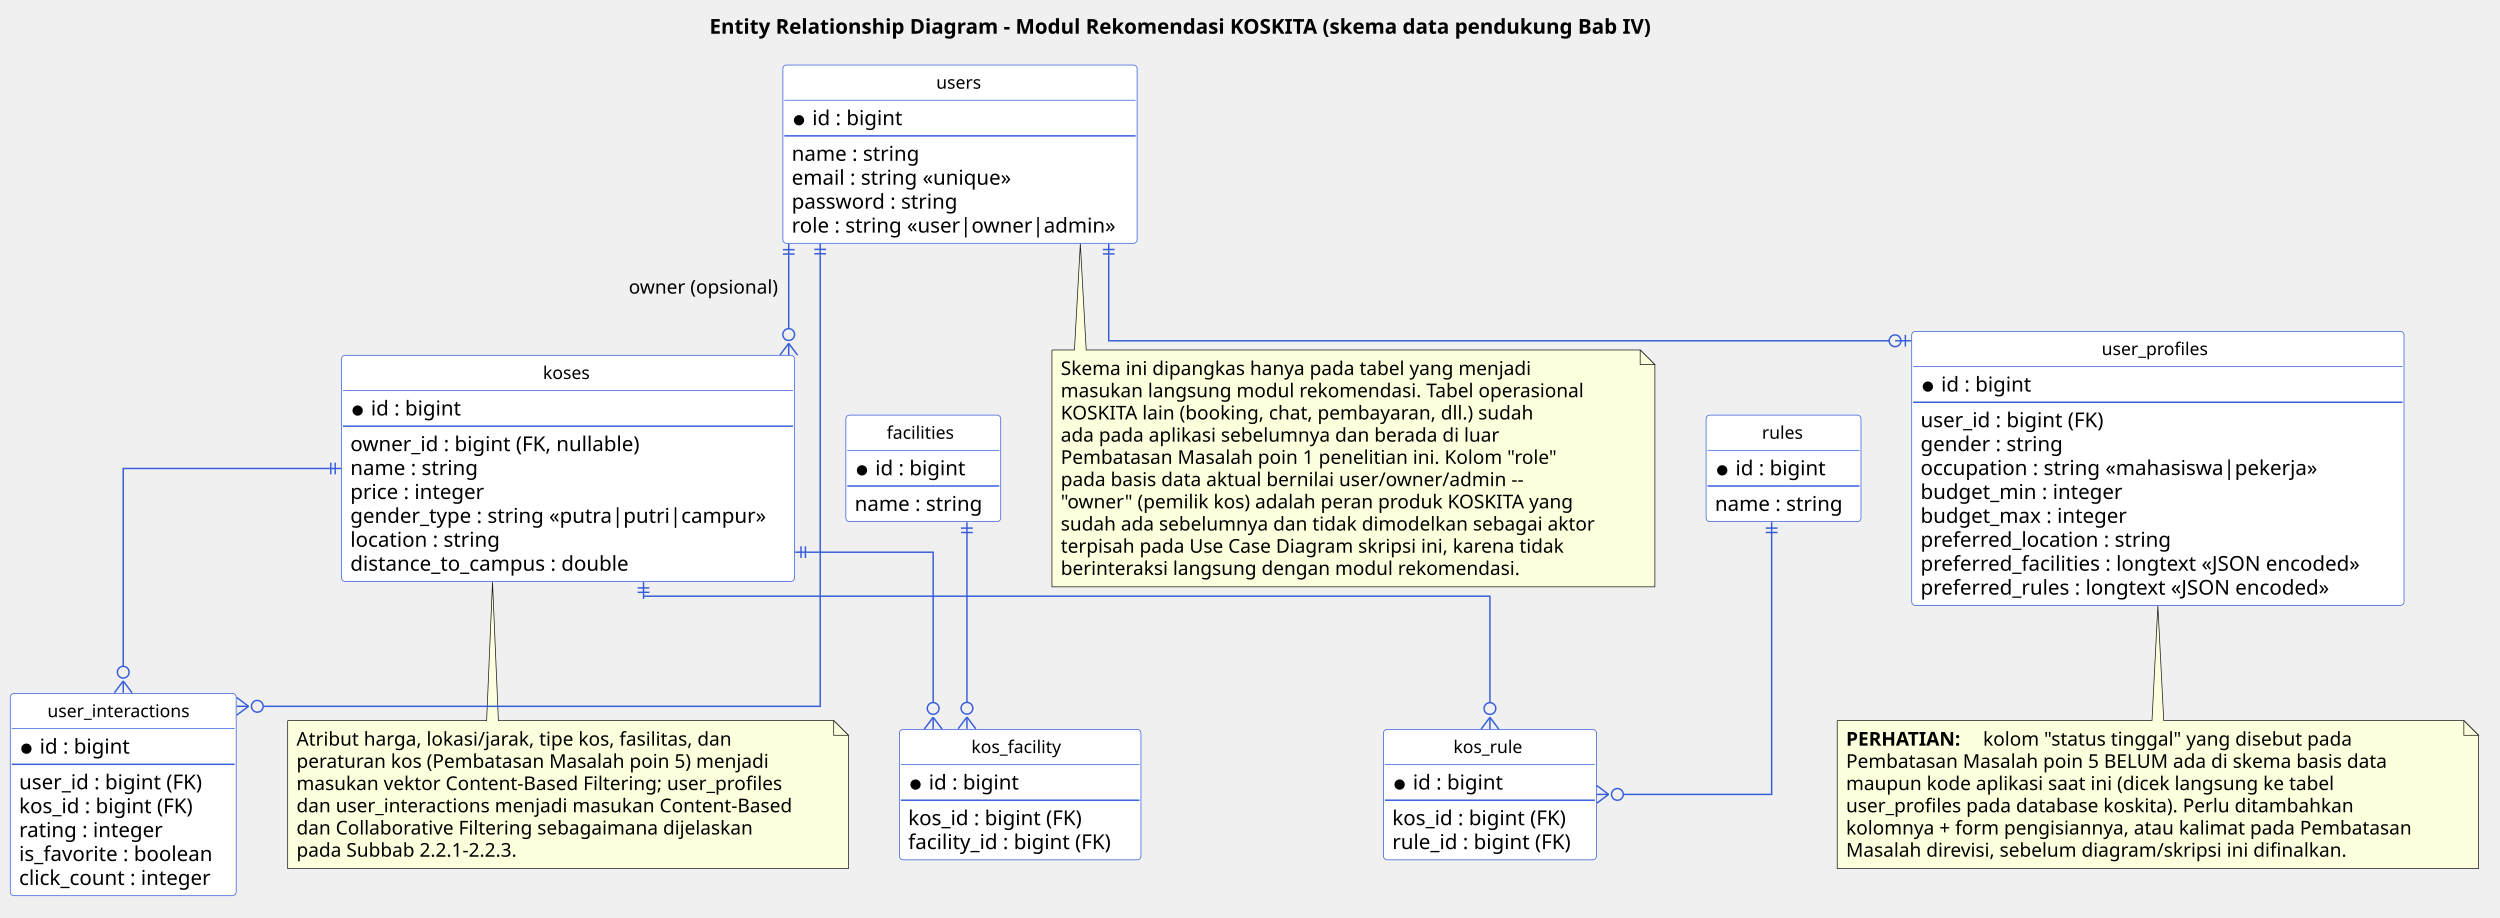
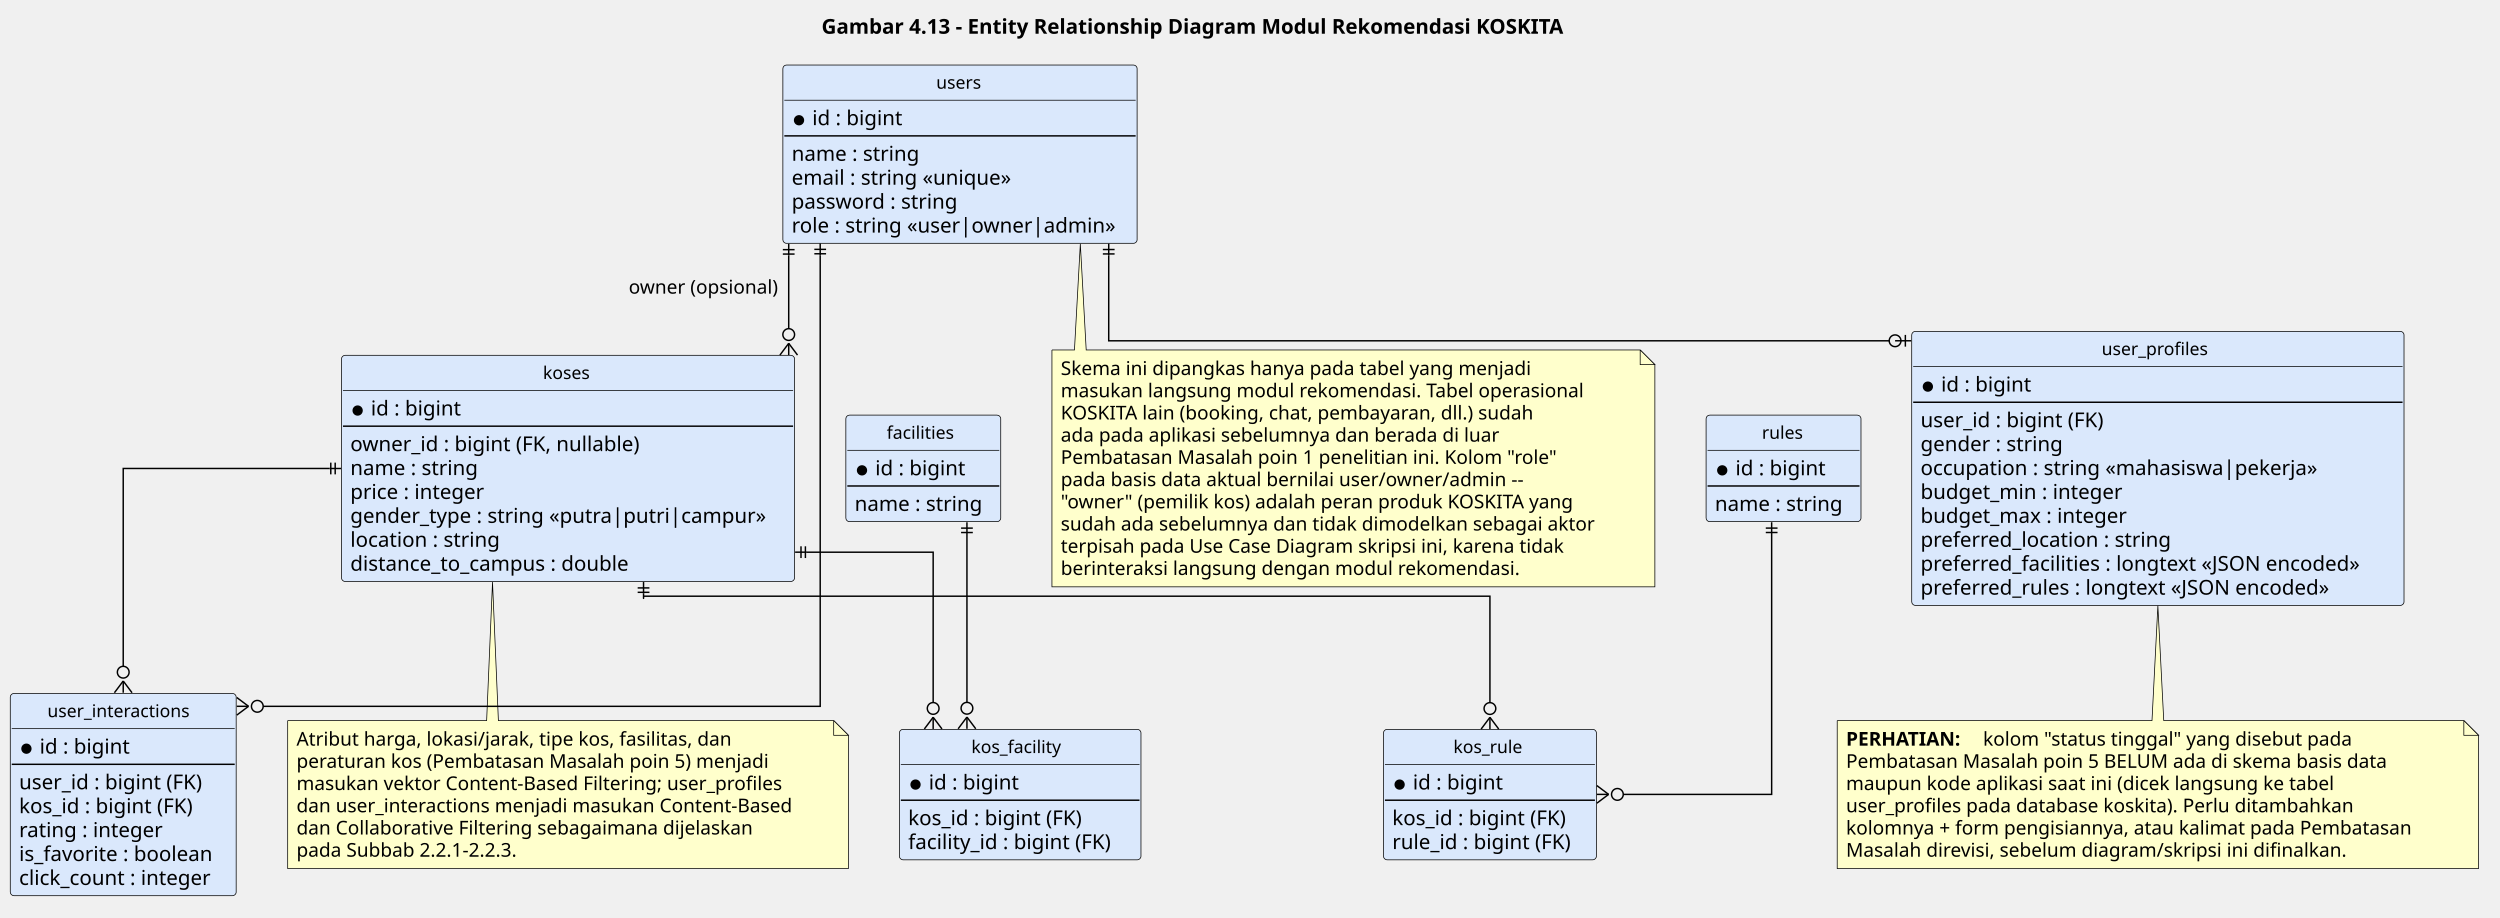
<svg xmlns="http://www.w3.org/2000/svg" contentStyleType="text/css" data-diagram-type="CLASS" height="625px" preserveAspectRatio="none" style="width:1703px;height:625px;background:#FFFFFF;" version="1.1" viewBox="0 0 1703 625" width="1703px" zoomAndPan="magnify">
  <defs />
  <g>
    <g class="title" data-source-line="1">
-       <text fill="#000000" font-family="sans-serif" font-size="14" font-weight="700" lengthAdjust="spacing" textLength="729.777" x="483.293" y="22.995">Entity Relationship Diagram - Modul Rekomendasi KOSKITA (skema data pendukung Bab IV)</text>
-     </g>
-     <g class="entity" data-qualified-name="users" data-source-line="12" id="ent0001">
-       <rect fill="#FFFFFF" height="121.453" rx="2.5" ry="2.5" style="stroke:#355DDB;stroke-width:0.5;" width="241.305" x="533.29" y="44.297" />
+       <text fill="#000000" font-family="sans-serif" font-size="14" font-weight="700" lengthAdjust="spacing" textLength="577.097" x="559.634" y="22.995">Gambar 4.13 - Entity Relationship Diagram Modul Rekomendasi KOSKITA</text>
+     </g>
+     <g class="entity" data-qualified-name="users" data-source-line="16" id="ent0001">
+       <rect fill="#DAE8FC" height="121.453" rx="2.5" ry="2.5" style="stroke:#000000;stroke-width:0.5;" width="241.305" x="533.29" y="44.297" />
      <text fill="#000000" font-family="sans-serif" font-size="12" lengthAdjust="spacing" textLength="32.426" x="637.73" y="60.435">users</text>
-       <line style="stroke:#355DDB;stroke-width:0.5;" x1="534.29" x2="773.595" y1="68.266" y2="68.266" />
+       <line style="stroke:#000000;stroke-width:0.5;" x1="534.29" x2="773.595" y1="68.266" y2="68.266" />
      <g data-visibility-modifier="IE_MANDATORY">
        <ellipse cx="544.29" cy="81.914" fill="#000000" rx="3" ry="3" style="stroke:#000000;stroke-width:1;" />
      </g>
      <text fill="#000000" font-family="sans-serif" font-size="14" lengthAdjust="spacing" textLength="66.309" x="553.29" y="85.261">id : bigint</text>
-       <line style="stroke:#355DDB;stroke-width:1;" x1="534.29" x2="773.595" y1="92.562" y2="92.562" />
+       <line style="stroke:#000000;stroke-width:1;" x1="534.29" x2="773.595" y1="92.562" y2="92.562" />
      <text fill="#000000" font-family="sans-serif" font-size="14" lengthAdjust="spacing" textLength="93.509" x="539.29" y="109.558">name : string</text>
      <text fill="#000000" font-family="sans-serif" font-size="14" lengthAdjust="spacing" textLength="162.005" x="539.29" y="125.855">email : string «unique»</text>
      <text fill="#000000" font-family="sans-serif" font-size="14" lengthAdjust="spacing" textLength="120.518" x="539.29" y="142.151">password : string</text>
      <text fill="#000000" font-family="sans-serif" font-size="14" lengthAdjust="spacing" textLength="229.305" x="539.29" y="158.448">role : string «user|owner|admin»</text>
    </g>
-     <g class="entity" data-qualified-name="user_profiles" data-source-line="21" id="ent0002">
-       <rect fill="#FFFFFF" height="186.641" rx="2.5" ry="2.5" style="stroke:#355DDB;stroke-width:0.5;" width="335.353" x="1302.26" y="225.747" />
+     <g class="entity" data-qualified-name="user_profiles" data-source-line="25" id="ent0002">
+       <rect fill="#DAE8FC" height="186.641" rx="2.5" ry="2.5" style="stroke:#000000;stroke-width:0.5;" width="335.353" x="1302.26" y="225.747" />
      <text fill="#000000" font-family="sans-serif" font-size="12" lengthAdjust="spacing" textLength="76.594" x="1431.64" y="241.886">user_profiles</text>
-       <line style="stroke:#355DDB;stroke-width:0.5;" x1="1303.26" x2="1636.613" y1="249.716" y2="249.716" />
+       <line style="stroke:#000000;stroke-width:0.5;" x1="1303.26" x2="1636.613" y1="249.716" y2="249.716" />
      <g data-visibility-modifier="IE_MANDATORY">
        <ellipse cx="1313.26" cy="263.364" fill="#000000" rx="3" ry="3" style="stroke:#000000;stroke-width:1;" />
      </g>
      <text fill="#000000" font-family="sans-serif" font-size="14" lengthAdjust="spacing" textLength="66.309" x="1322.26" y="266.711">id : bigint</text>
-       <line style="stroke:#355DDB;stroke-width:1;" x1="1303.26" x2="1636.613" y1="274.012" y2="274.012" />
+       <line style="stroke:#000000;stroke-width:1;" x1="1303.26" x2="1636.613" y1="274.012" y2="274.012" />
      <text fill="#000000" font-family="sans-serif" font-size="14" lengthAdjust="spacing" textLength="136.452" x="1308.26" y="291.008">user_id : bigint (FK)</text>
      <text fill="#000000" font-family="sans-serif" font-size="14" lengthAdjust="spacing" textLength="103.435" x="1308.26" y="307.305">gender : string</text>
      <text fill="#000000" font-family="sans-serif" font-size="14" lengthAdjust="spacing" textLength="287.841" x="1308.26" y="323.601">occupation : string «mahasiswa|pekerja»</text>
      <text fill="#000000" font-family="sans-serif" font-size="14" lengthAdjust="spacing" textLength="146.774" x="1308.26" y="339.898">budget_min : integer</text>
      <text fill="#000000" font-family="sans-serif" font-size="14" lengthAdjust="spacing" textLength="150.876" x="1308.26" y="356.195">budget_max : integer</text>
      <text fill="#000000" font-family="sans-serif" font-size="14" lengthAdjust="spacing" textLength="182.164" x="1308.26" y="372.492">preferred_location : string</text>
      <text fill="#000000" font-family="sans-serif" font-size="14" lengthAdjust="spacing" textLength="323.353" x="1308.26" y="388.789">preferred_facilities : longtext «JSON encoded»</text>
      <text fill="#000000" font-family="sans-serif" font-size="14" lengthAdjust="spacing" textLength="299.619" x="1308.26" y="405.086">preferred_rules : longtext «JSON encoded»</text>
    </g>
-     <g class="entity" data-qualified-name="koses" data-source-line="34" id="ent0003">
-       <rect fill="#FFFFFF" height="154.047" rx="2.5" ry="2.5" style="stroke:#355DDB;stroke-width:0.5;" width="308.632" x="232.62" y="242.047" />
+     <g class="entity" data-qualified-name="koses" data-source-line="38" id="ent0003">
+       <rect fill="#DAE8FC" height="154.047" rx="2.5" ry="2.5" style="stroke:#000000;stroke-width:0.5;" width="308.632" x="232.62" y="242.047" />
      <text fill="#000000" font-family="sans-serif" font-size="12" lengthAdjust="spacing" textLength="34.178" x="369.847" y="258.185">koses</text>
-       <line style="stroke:#355DDB;stroke-width:0.5;" x1="233.62" x2="540.252" y1="266.016" y2="266.016" />
+       <line style="stroke:#000000;stroke-width:0.5;" x1="233.62" x2="540.252" y1="266.016" y2="266.016" />
      <g data-visibility-modifier="IE_MANDATORY">
        <ellipse cx="243.62" cy="279.664" fill="#000000" rx="3" ry="3" style="stroke:#000000;stroke-width:1;" />
      </g>
      <text fill="#000000" font-family="sans-serif" font-size="14" lengthAdjust="spacing" textLength="66.309" x="252.62" y="283.011">id : bigint</text>
-       <line style="stroke:#355DDB;stroke-width:1;" x1="233.62" x2="540.252" y1="290.312" y2="290.312" />
+       <line style="stroke:#000000;stroke-width:1;" x1="233.62" x2="540.252" y1="290.312" y2="290.312" />
      <text fill="#000000" font-family="sans-serif" font-size="14" lengthAdjust="spacing" textLength="213.568" x="238.62" y="307.308">owner_id : bigint (FK, nullable)</text>
      <text fill="#000000" font-family="sans-serif" font-size="14" lengthAdjust="spacing" textLength="93.509" x="238.62" y="323.604">name : string</text>
      <text fill="#000000" font-family="sans-serif" font-size="14" lengthAdjust="spacing" textLength="98.581" x="238.62" y="339.901">price : integer</text>
      <text fill="#000000" font-family="sans-serif" font-size="14" lengthAdjust="spacing" textLength="296.632" x="238.62" y="356.198">gender_type : string «putra|putri|campur»</text>
      <text fill="#000000" font-family="sans-serif" font-size="14" lengthAdjust="spacing" textLength="109.355" x="238.62" y="372.495">location : string</text>
      <text fill="#000000" font-family="sans-serif" font-size="14" lengthAdjust="spacing" textLength="203.677" x="238.62" y="388.792">distance_to_campus : double</text>
    </g>
-     <g class="entity" data-qualified-name="facilities" data-source-line="45" id="ent0004">
-       <rect fill="#FFFFFF" height="72.562" rx="2.5" ry="2.5" style="stroke:#355DDB;stroke-width:0.5;" width="105.509" x="576.19" y="282.787" />
+     <g class="entity" data-qualified-name="facilities" data-source-line="49" id="ent0004">
+       <rect fill="#DAE8FC" height="72.562" rx="2.5" ry="2.5" style="stroke:#000000;stroke-width:0.5;" width="105.509" x="576.19" y="282.787" />
      <text fill="#000000" font-family="sans-serif" font-size="12" lengthAdjust="spacing" textLength="49.852" x="604.019" y="298.925">facilities</text>
-       <line style="stroke:#355DDB;stroke-width:0.5;" x1="577.19" x2="680.699" y1="306.756" y2="306.756" />
+       <line style="stroke:#000000;stroke-width:0.5;" x1="577.19" x2="680.699" y1="306.756" y2="306.756" />
      <g data-visibility-modifier="IE_MANDATORY">
        <ellipse cx="587.19" cy="320.404" fill="#000000" rx="3" ry="3" style="stroke:#000000;stroke-width:1;" />
      </g>
      <text fill="#000000" font-family="sans-serif" font-size="14" lengthAdjust="spacing" textLength="66.309" x="596.19" y="323.751">id : bigint</text>
-       <line style="stroke:#355DDB;stroke-width:1;" x1="577.19" x2="680.699" y1="331.053" y2="331.053" />
+       <line style="stroke:#000000;stroke-width:1;" x1="577.19" x2="680.699" y1="331.053" y2="331.053" />
      <text fill="#000000" font-family="sans-serif" font-size="14" lengthAdjust="spacing" textLength="93.509" x="582.19" y="348.048">name : string</text>
    </g>
-     <g class="entity" data-qualified-name="rules" data-source-line="51" id="ent0005">
-       <rect fill="#FFFFFF" height="72.562" rx="2.5" ry="2.5" style="stroke:#355DDB;stroke-width:0.5;" width="105.509" x="1162.19" y="282.787" />
+     <g class="entity" data-qualified-name="rules" data-source-line="55" id="ent0005">
+       <rect fill="#DAE8FC" height="72.562" rx="2.5" ry="2.5" style="stroke:#000000;stroke-width:0.5;" width="105.509" x="1162.19" y="282.787" />
      <text fill="#000000" font-family="sans-serif" font-size="12" lengthAdjust="spacing" textLength="29.508" x="1200.19" y="298.925">rules</text>
-       <line style="stroke:#355DDB;stroke-width:0.5;" x1="1163.19" x2="1266.699" y1="306.756" y2="306.756" />
+       <line style="stroke:#000000;stroke-width:0.5;" x1="1163.19" x2="1266.699" y1="306.756" y2="306.756" />
      <g data-visibility-modifier="IE_MANDATORY">
        <ellipse cx="1173.19" cy="320.404" fill="#000000" rx="3" ry="3" style="stroke:#000000;stroke-width:1;" />
      </g>
      <text fill="#000000" font-family="sans-serif" font-size="14" lengthAdjust="spacing" textLength="66.309" x="1182.19" y="323.751">id : bigint</text>
-       <line style="stroke:#355DDB;stroke-width:1;" x1="1163.19" x2="1266.699" y1="331.053" y2="331.053" />
+       <line style="stroke:#000000;stroke-width:1;" x1="1163.19" x2="1266.699" y1="331.053" y2="331.053" />
      <text fill="#000000" font-family="sans-serif" font-size="14" lengthAdjust="spacing" textLength="93.509" x="1168.19" y="348.048">name : string</text>
    </g>
-     <g class="entity" data-qualified-name="kos_facility" data-source-line="57" id="ent0006">
-       <rect fill="#FFFFFF" height="88.859" rx="2.5" ry="2.5" style="stroke:#355DDB;stroke-width:0.5;" width="164.565" x="612.66" y="496.837" />
+     <g class="entity" data-qualified-name="kos_facility" data-source-line="61" id="ent0006">
+       <rect fill="#DAE8FC" height="88.859" rx="2.5" ry="2.5" style="stroke:#000000;stroke-width:0.5;" width="164.565" x="612.66" y="496.837" />
      <text fill="#000000" font-family="sans-serif" font-size="12" lengthAdjust="spacing" textLength="66.527" x="661.679" y="512.976">kos_facility</text>
-       <line style="stroke:#355DDB;stroke-width:0.5;" x1="613.66" x2="776.225" y1="520.806" y2="520.806" />
+       <line style="stroke:#000000;stroke-width:0.5;" x1="613.66" x2="776.225" y1="520.806" y2="520.806" />
      <g data-visibility-modifier="IE_MANDATORY">
        <ellipse cx="623.66" cy="534.454" fill="#000000" rx="3" ry="3" style="stroke:#000000;stroke-width:1;" />
      </g>
      <text fill="#000000" font-family="sans-serif" font-size="14" lengthAdjust="spacing" textLength="66.309" x="632.66" y="537.801">id : bigint</text>
-       <line style="stroke:#355DDB;stroke-width:1;" x1="613.66" x2="776.225" y1="545.102" y2="545.102" />
+       <line style="stroke:#000000;stroke-width:1;" x1="613.66" x2="776.225" y1="545.102" y2="545.102" />
      <text fill="#000000" font-family="sans-serif" font-size="14" lengthAdjust="spacing" textLength="129.883" x="618.66" y="562.098">kos_id : bigint (FK)</text>
      <text fill="#000000" font-family="sans-serif" font-size="14" lengthAdjust="spacing" textLength="152.565" x="618.66" y="578.394">facility_id : bigint (FK)</text>
    </g>
-     <g class="entity" data-qualified-name="kos_rule" data-source-line="64" id="ent0007">
-       <rect fill="#FFFFFF" height="88.859" rx="2.5" ry="2.5" style="stroke:#355DDB;stroke-width:0.5;" width="145.048" x="942.42" y="496.837" />
+     <g class="entity" data-qualified-name="kos_rule" data-source-line="68" id="ent0007">
+       <rect fill="#DAE8FC" height="88.859" rx="2.5" ry="2.5" style="stroke:#000000;stroke-width:0.5;" width="145.048" x="942.42" y="496.837" />
      <text fill="#000000" font-family="sans-serif" font-size="12" lengthAdjust="spacing" textLength="49.799" x="990.044" y="512.976">kos_rule</text>
-       <line style="stroke:#355DDB;stroke-width:0.5;" x1="943.42" x2="1086.468" y1="520.806" y2="520.806" />
+       <line style="stroke:#000000;stroke-width:0.5;" x1="943.42" x2="1086.468" y1="520.806" y2="520.806" />
      <g data-visibility-modifier="IE_MANDATORY">
        <ellipse cx="953.42" cy="534.454" fill="#000000" rx="3" ry="3" style="stroke:#000000;stroke-width:1;" />
      </g>
      <text fill="#000000" font-family="sans-serif" font-size="14" lengthAdjust="spacing" textLength="66.309" x="962.42" y="537.801">id : bigint</text>
-       <line style="stroke:#355DDB;stroke-width:1;" x1="943.42" x2="1086.468" y1="545.102" y2="545.102" />
+       <line style="stroke:#000000;stroke-width:1;" x1="943.42" x2="1086.468" y1="545.102" y2="545.102" />
      <text fill="#000000" font-family="sans-serif" font-size="14" lengthAdjust="spacing" textLength="129.883" x="948.42" y="562.098">kos_id : bigint (FK)</text>
      <text fill="#000000" font-family="sans-serif" font-size="14" lengthAdjust="spacing" textLength="133.048" x="948.42" y="578.394">rule_id : bigint (FK)</text>
    </g>
-     <g class="entity" data-qualified-name="user_interactions" data-source-line="71" id="ent0008">
-       <rect fill="#FFFFFF" height="137.75" rx="2.5" ry="2.5" style="stroke:#355DDB;stroke-width:0.5;" width="153.88" x="7" y="472.387" />
+     <g class="entity" data-qualified-name="user_interactions" data-source-line="75" id="ent0008">
+       <rect fill="#DAE8FC" height="137.75" rx="2.5" ry="2.5" style="stroke:#000000;stroke-width:0.5;" width="153.88" x="7" y="472.387" />
      <text fill="#000000" font-family="sans-serif" font-size="12" lengthAdjust="spacing" textLength="103.324" x="32.278" y="488.526">user_interactions</text>
-       <line style="stroke:#355DDB;stroke-width:0.5;" x1="8" x2="159.88" y1="496.356" y2="496.356" />
+       <line style="stroke:#000000;stroke-width:0.5;" x1="8" x2="159.88" y1="496.356" y2="496.356" />
      <g data-visibility-modifier="IE_MANDATORY">
        <ellipse cx="18" cy="510.004" fill="#000000" rx="3" ry="3" style="stroke:#000000;stroke-width:1;" />
      </g>
      <text fill="#000000" font-family="sans-serif" font-size="14" lengthAdjust="spacing" textLength="66.309" x="27" y="513.351">id : bigint</text>
-       <line style="stroke:#355DDB;stroke-width:1;" x1="8" x2="159.88" y1="520.653" y2="520.653" />
+       <line style="stroke:#000000;stroke-width:1;" x1="8" x2="159.88" y1="520.653" y2="520.653" />
      <text fill="#000000" font-family="sans-serif" font-size="14" lengthAdjust="spacing" textLength="136.452" x="13" y="537.648">user_id : bigint (FK)</text>
      <text fill="#000000" font-family="sans-serif" font-size="14" lengthAdjust="spacing" textLength="129.883" x="13" y="553.944">kos_id : bigint (FK)</text>
      <text fill="#000000" font-family="sans-serif" font-size="14" lengthAdjust="spacing" textLength="105.212" x="13" y="570.241">rating : integer</text>
      <text fill="#000000" font-family="sans-serif" font-size="14" lengthAdjust="spacing" textLength="141.88" x="13" y="586.538">is_favorite : boolean</text>
      <text fill="#000000" font-family="sans-serif" font-size="14" lengthAdjust="spacing" textLength="141.518" x="13" y="602.835">click_count : integer</text>
    </g>
-     <g class="entity" data-qualified-name="GMN17" data-source-line="93" id="ent0018">
-       <path d="M195.97,490.867 L195.97,591.664 A0,0 0 0 0 195.97,591.664 L577.91,591.664 A0,0 0 0 0 577.91,591.664 L577.91,500.867 L567.91,490.867 L339.5,490.867 L335.5,396.467 L331.5,490.867 L195.97,490.867 A0,0 0 0 0 195.97,490.867" fill="#FEFFDD" style="stroke:#181818;stroke-width:0.5;" />
-       <path d="M567.91,490.867 L567.91,500.867 L577.91,500.867 L567.91,490.867" fill="#FEFFDD" style="stroke:#181818;stroke-width:0.5;" />
+     <g class="entity" data-qualified-name="GMN17" data-source-line="97" id="ent0018">
+       <path d="M195.97,490.867 L195.97,591.664 A0,0 0 0 0 195.97,591.664 L577.91,591.664 A0,0 0 0 0 577.91,591.664 L577.91,500.867 L567.91,490.867 L339.5,490.867 L335.5,396.467 L331.5,490.867 L195.97,490.867 A0,0 0 0 0 195.97,490.867" fill="#FFFFCC" style="stroke:#000000;stroke-width:0.5;" />
+       <path d="M567.91,490.867 L567.91,500.867 L577.91,500.867 L567.91,490.867" fill="#FFFFCC" style="stroke:#000000;stroke-width:0.5;" />
      <text fill="#000000" font-family="sans-serif" font-size="13" lengthAdjust="spacing" textLength="319.528" x="201.97" y="507.934">Atribut harga, lokasi/jarak, tipe kos, fasilitas, dan</text>
      <text fill="#000000" font-family="sans-serif" font-size="13" lengthAdjust="spacing" textLength="344.811" x="201.97" y="523.067">peraturan kos (Pembatasan Masalah poin 5) menjadi</text>
      <text fill="#000000" font-family="sans-serif" font-size="13" lengthAdjust="spacing" textLength="354.421" x="201.97" y="538.199">masukan vektor Content-Based Filtering; user_profiles</text>
      <text fill="#000000" font-family="sans-serif" font-size="13" lengthAdjust="spacing" textLength="360.94" x="201.97" y="553.332">dan user_interactions menjadi masukan Content-Based</text>
      <text fill="#000000" font-family="sans-serif" font-size="13" lengthAdjust="spacing" textLength="333.582" x="201.97" y="568.465">dan Collaborative Filtering sebagaimana dijelaskan</text>
      <text fill="#000000" font-family="sans-serif" font-size="13" lengthAdjust="spacing" textLength="164.893" x="201.97" y="583.598">pada Subbab 2.2.1-2.2.3.</text>
    </g>
-     <g class="entity" data-qualified-name="GMN20" data-source-line="102" id="ent0021">
-       <path d="M716.58,238.407 L716.58,399.735 A0,0 0 0 0 716.58,399.735 L1127.294,399.735 A0,0 0 0 0 1127.294,399.735 L1127.294,248.407 L1117.294,238.407 L739.92,238.407 L735.92,166.067 L731.92,238.407 L716.58,238.407 A0,0 0 0 0 716.58,238.407" fill="#FEFFDD" style="stroke:#181818;stroke-width:0.5;" />
-       <path d="M1117.294,238.407 L1117.294,248.407 L1127.294,248.407 L1117.294,238.407" fill="#FEFFDD" style="stroke:#181818;stroke-width:0.5;" />
+     <g class="entity" data-qualified-name="GMN20" data-source-line="106" id="ent0021">
+       <path d="M716.58,238.407 L716.58,399.735 A0,0 0 0 0 716.58,399.735 L1127.294,399.735 A0,0 0 0 0 1127.294,399.735 L1127.294,248.407 L1117.294,238.407 L739.92,238.407 L735.92,166.067 L731.92,238.407 L716.58,238.407 A0,0 0 0 0 716.58,238.407" fill="#FFFFCC" style="stroke:#000000;stroke-width:0.5;" />
+       <path d="M1117.294,238.407 L1117.294,248.407 L1127.294,248.407 L1117.294,238.407" fill="#FFFFCC" style="stroke:#000000;stroke-width:0.5;" />
      <text fill="#000000" font-family="sans-serif" font-size="13" lengthAdjust="spacing" textLength="345.598" x="722.58" y="255.474">Skema ini dipangkas hanya pada tabel yang menjadi</text>
      <text fill="#000000" font-family="sans-serif" font-size="13" lengthAdjust="spacing" textLength="380.231" x="722.58" y="270.607">masukan langsung modul rekomendasi. Tabel operasional</text>
      <text fill="#000000" font-family="sans-serif" font-size="13" lengthAdjust="spacing" textLength="348.626" x="722.58" y="285.739">KOSKITA lain (booking, chat, pembayaran, dll.) sudah</text>
      <text fill="#000000" font-family="sans-serif" font-size="13" lengthAdjust="spacing" textLength="321.566" x="722.58" y="300.872">ada pada aplikasi sebelumnya dan berada di luar</text>
      <text fill="#000000" font-family="sans-serif" font-size="13" lengthAdjust="spacing" textLength="361.55" x="722.58" y="316.005">Pembatasan Masalah poin 1 penelitian ini. Kolom "role"</text>
      <text fill="#000000" font-family="sans-serif" font-size="13" lengthAdjust="spacing" textLength="336.331" x="722.58" y="331.138">pada basis data aktual bernilai user/owner/admin --</text>
      <text fill="#000000" font-family="sans-serif" font-size="13" lengthAdjust="spacing" textLength="376.454" x="722.58" y="346.271">"owner" (pemilik kos) adalah peran produk KOSKITA yang</text>
      <text fill="#000000" font-family="sans-serif" font-size="13" lengthAdjust="spacing" textLength="389.714" x="722.58" y="361.404">sudah ada sebelumnya dan tidak dimodelkan sebagai aktor</text>
      <text fill="#000000" font-family="sans-serif" font-size="13" lengthAdjust="spacing" textLength="369.681" x="722.58" y="376.536">terpisah pada Use Case Diagram skripsi ini, karena tidak</text>
      <text fill="#000000" font-family="sans-serif" font-size="13" lengthAdjust="spacing" textLength="331.995" x="722.58" y="391.669">berinteraksi langsung dengan modul rekomendasi.</text>
    </g>
-     <g class="entity" data-qualified-name="GMN23" data-source-line="115" id="ent0024">
-       <path d="M1251.51,490.867 L1251.51,591.664 A0,0 0 0 0 1251.51,591.664 L1688.364,591.664 A0,0 0 0 0 1688.364,591.664 L1688.364,500.867 L1678.364,490.867 L1473.94,490.867 L1469.94,412.657 L1465.94,490.867 L1251.51,490.867 A0,0 0 0 0 1251.51,490.867" fill="#FEFFDD" style="stroke:#181818;stroke-width:0.5;" />
-       <path d="M1678.364,490.867 L1678.364,500.867 L1688.364,500.867 L1678.364,490.867" fill="#FEFFDD" style="stroke:#181818;stroke-width:0.5;" />
+     <g class="entity" data-qualified-name="GMN23" data-source-line="119" id="ent0024">
+       <path d="M1251.51,490.867 L1251.51,591.664 A0,0 0 0 0 1251.51,591.664 L1688.364,591.664 A0,0 0 0 0 1688.364,591.664 L1688.364,500.867 L1678.364,490.867 L1473.94,490.867 L1469.94,412.657 L1465.94,490.867 L1251.51,490.867 A0,0 0 0 0 1251.51,490.867" fill="#FFFFCC" style="stroke:#000000;stroke-width:0.5;" />
+       <path d="M1678.364,490.867 L1678.364,500.867 L1688.364,500.867 L1678.364,490.867" fill="#FFFFCC" style="stroke:#000000;stroke-width:0.5;" />
      <text fill="#000000" font-family="sans-serif" font-size="13" font-weight="700" lengthAdjust="spacing" textLength="89.204" x="1257.51" y="507.934">PERHATIAN:</text>
      <text fill="#000000" font-family="sans-serif" font-size="13" lengthAdjust="spacing" textLength="270.118" x="1350.846" y="507.934">kolom "status tinggal" yang disebut pada</text>
      <text fill="#000000" font-family="sans-serif" font-size="13" lengthAdjust="spacing" textLength="394.761" x="1257.51" y="523.067">Pembatasan Masalah poin 5 BELUM ada di skema basis data</text>
      <text fill="#000000" font-family="sans-serif" font-size="13" lengthAdjust="spacing" textLength="358.611" x="1257.51" y="538.199">maupun kode aplikasi saat ini (dicek langsung ke tabel</text>
      <text fill="#000000" font-family="sans-serif" font-size="13" lengthAdjust="spacing" textLength="370.824" x="1257.51" y="553.332">user_profiles pada database koskita). Perlu ditambahkan</text>
      <text fill="#000000" font-family="sans-serif" font-size="13" lengthAdjust="spacing" textLength="415.854" x="1257.51" y="568.465">kolomnya + form pengisiannya, atau kalimat pada Pembatasan</text>
      <text fill="#000000" font-family="sans-serif" font-size="13" lengthAdjust="spacing" textLength="364.495" x="1257.51" y="583.598">Masalah direvisi, sebelum diagram/skripsi ini difinalkan.</text>
    </g>
-     <g class="link" data-entity-1="ent0001" data-entity-2="ent0002" data-link-type="association" data-source-line="82" id="lnk9">
-       <path codeLine="82" d="M755.26,173.977 C755.26,206.597 755.26,232.137 755.26,232.137 C755.26,232.137 1075.66,232.137 1286.93,232.137" fill="none" id="users-user_profiles" style="stroke:#355DDB;stroke-width:1;" />
-       <line style="stroke:#355DDB;stroke-width:1;" x1="751.26" x2="759.26" y1="169.977" y2="169.977" />
-       <line style="stroke:#355DDB;stroke-width:1;" x1="751.26" x2="759.26" y1="172.977" y2="172.977" />
-       <line style="stroke:#355DDB;stroke-width:1;" x1="755.26" x2="755.26" y1="173.977" y2="165.977" />
-       <line style="stroke:#355DDB;stroke-width:1;" x1="1290.93" x2="1301.93" y1="232.137" y2="232.137" />
-       <ellipse cx="1290.93" cy="232.137" fill="none" rx="4" ry="4" style="stroke:#355DDB;stroke-width:1;" />
-       <line style="stroke:#355DDB;stroke-width:1;" x1="1297.93" x2="1297.93" y1="228.137" y2="236.137" />
-     </g>
-     <g class="link" data-entity-1="ent0001" data-entity-2="ent0003" data-link-type="crowfoot" data-source-line="83" id="lnk10">
-       <path codeLine="83" d="M537.27,174.067 C537.27,197.667 537.27,198.957 537.27,223.887" fill="none" id="users-koses" style="stroke:#355DDB;stroke-width:1;" />
-       <line style="stroke:#355DDB;stroke-width:1;" x1="533.27" x2="541.27" y1="170.067" y2="170.067" />
-       <line style="stroke:#355DDB;stroke-width:1;" x1="533.27" x2="541.27" y1="173.067" y2="173.067" />
-       <line style="stroke:#355DDB;stroke-width:1;" x1="537.27" x2="537.27" y1="174.067" y2="166.067" />
-       <line style="stroke:#355DDB;stroke-width:1;" x1="537.27" x2="543.27" y1="233.887" y2="241.887" />
-       <line style="stroke:#355DDB;stroke-width:1;" x1="537.27" x2="531.27" y1="233.887" y2="241.887" />
-       <line style="stroke:#355DDB;stroke-width:1;" x1="537.27" x2="537.27" y1="233.887" y2="241.887" />
-       <ellipse cx="537.27" cy="227.887" fill="none" rx="4" ry="4" style="stroke:#355DDB;stroke-width:1;" />
+     <g class="link" data-entity-1="ent0001" data-entity-2="ent0002" data-link-type="association" data-source-line="86" id="lnk9">
+       <path codeLine="86" d="M755.26,173.977 C755.26,206.597 755.26,232.137 755.26,232.137 C755.26,232.137 1075.66,232.137 1286.93,232.137" fill="none" id="users-user_profiles" style="stroke:#000000;stroke-width:1;" />
+       <line style="stroke:#000000;stroke-width:1;" x1="751.26" x2="759.26" y1="169.977" y2="169.977" />
+       <line style="stroke:#000000;stroke-width:1;" x1="751.26" x2="759.26" y1="172.977" y2="172.977" />
+       <line style="stroke:#000000;stroke-width:1;" x1="755.26" x2="755.26" y1="173.977" y2="165.977" />
+       <line style="stroke:#000000;stroke-width:1;" x1="1290.93" x2="1301.93" y1="232.137" y2="232.137" />
+       <ellipse cx="1290.93" cy="232.137" fill="none" rx="4" ry="4" style="stroke:#000000;stroke-width:1;" />
+       <line style="stroke:#000000;stroke-width:1;" x1="1297.93" x2="1297.93" y1="228.137" y2="236.137" />
+     </g>
+     <g class="link" data-entity-1="ent0001" data-entity-2="ent0003" data-link-type="crowfoot" data-source-line="87" id="lnk10">
+       <path codeLine="87" d="M537.27,174.067 C537.27,197.667 537.27,198.957 537.27,223.887" fill="none" id="users-koses" style="stroke:#000000;stroke-width:1;" />
+       <line style="stroke:#000000;stroke-width:1;" x1="533.27" x2="541.27" y1="170.067" y2="170.067" />
+       <line style="stroke:#000000;stroke-width:1;" x1="533.27" x2="541.27" y1="173.067" y2="173.067" />
+       <line style="stroke:#000000;stroke-width:1;" x1="537.27" x2="537.27" y1="174.067" y2="166.067" />
+       <line style="stroke:#000000;stroke-width:1;" x1="537.27" x2="543.27" y1="233.887" y2="241.887" />
+       <line style="stroke:#000000;stroke-width:1;" x1="537.27" x2="531.27" y1="233.887" y2="241.887" />
+       <line style="stroke:#000000;stroke-width:1;" x1="537.27" x2="537.27" y1="233.887" y2="241.887" />
+       <ellipse cx="537.27" cy="227.887" fill="none" rx="4" ry="4" style="stroke:#000000;stroke-width:1;" />
      <text fill="#000000" font-family="sans-serif" font-size="13" lengthAdjust="spacing" textLength="108.805" x="428.27" y="200.044">owner (opsional)</text>
    </g>
-     <g class="link" data-entity-1="ent0001" data-entity-2="ent0008" data-link-type="crowfoot" data-source-line="84" id="lnk11">
-       <path codeLine="84" d="M558.72,173.867 C558.72,280.317 558.72,481.137 558.72,481.137 C558.72,481.137 313.81,481.137 179.28,481.137" fill="none" id="users-user_interactions" style="stroke:#355DDB;stroke-width:1;" />
-       <line style="stroke:#355DDB;stroke-width:1;" x1="554.72" x2="562.72" y1="169.867" y2="169.867" />
-       <line style="stroke:#355DDB;stroke-width:1;" x1="554.72" x2="562.72" y1="172.867" y2="172.867" />
-       <line style="stroke:#355DDB;stroke-width:1;" x1="558.72" x2="558.72" y1="173.867" y2="165.867" />
-       <line style="stroke:#355DDB;stroke-width:1;" x1="169.28" x2="161.28" y1="481.137" y2="487.137" />
-       <line style="stroke:#355DDB;stroke-width:1;" x1="169.28" x2="161.28" y1="481.137" y2="475.137" />
-       <line style="stroke:#355DDB;stroke-width:1;" x1="169.28" x2="161.28" y1="481.137" y2="481.137" />
-       <ellipse cx="175.28" cy="481.137" fill="none" rx="4" ry="4" style="stroke:#355DDB;stroke-width:1;" />
-     </g>
-     <g class="link" data-entity-1="ent0003" data-entity-2="ent0008" data-link-type="crowfoot" data-source-line="86" id="lnk12">
-       <path codeLine="86" d="M224.33,319.137 C149.63,319.137 83.94,319.137 83.94,319.137 C83.94,319.137 83.94,388.717 83.94,453.897" fill="none" id="koses-user_interactions" style="stroke:#355DDB;stroke-width:1;" />
-       <line style="stroke:#355DDB;stroke-width:1;" x1="228.33" x2="228.33" y1="315.137" y2="323.137" />
-       <line style="stroke:#355DDB;stroke-width:1;" x1="225.33" x2="225.33" y1="315.137" y2="323.137" />
-       <line style="stroke:#355DDB;stroke-width:1;" x1="224.33" x2="232.33" y1="319.137" y2="319.137" />
-       <line style="stroke:#355DDB;stroke-width:1;" x1="83.94" x2="89.94" y1="463.897" y2="471.897" />
-       <line style="stroke:#355DDB;stroke-width:1;" x1="83.94" x2="77.94" y1="463.897" y2="471.897" />
-       <line style="stroke:#355DDB;stroke-width:1;" x1="83.94" x2="83.94" y1="463.897" y2="471.897" />
-       <ellipse cx="83.94" cy="457.897" fill="none" rx="4" ry="4" style="stroke:#355DDB;stroke-width:1;" />
-     </g>
-     <g class="link" data-entity-1="ent0003" data-entity-2="ent0006" data-link-type="crowfoot" data-source-line="87" id="lnk13">
-       <path codeLine="87" d="M549.64,376.137 C600.22,376.137 635.67,376.137 635.67,376.137 C635.67,376.137 635.67,429.677 635.67,478.577" fill="none" id="koses-kos_facility" style="stroke:#355DDB;stroke-width:1;" />
-       <line style="stroke:#355DDB;stroke-width:1;" x1="545.64" x2="545.64" y1="380.137" y2="372.137" />
-       <line style="stroke:#355DDB;stroke-width:1;" x1="548.64" x2="548.64" y1="380.137" y2="372.137" />
-       <line style="stroke:#355DDB;stroke-width:1;" x1="549.64" x2="541.64" y1="376.137" y2="376.137" />
-       <line style="stroke:#355DDB;stroke-width:1;" x1="635.67" x2="641.67" y1="488.577" y2="496.577" />
-       <line style="stroke:#355DDB;stroke-width:1;" x1="635.67" x2="629.67" y1="488.577" y2="496.577" />
-       <line style="stroke:#355DDB;stroke-width:1;" x1="635.67" x2="635.67" y1="488.577" y2="496.577" />
-       <ellipse cx="635.67" cy="482.577" fill="none" rx="4" ry="4" style="stroke:#355DDB;stroke-width:1;" />
-     </g>
-     <g class="link" data-entity-1="ent0004" data-entity-2="ent0006" data-link-type="crowfoot" data-source-line="88" id="lnk14">
-       <path codeLine="88" d="M658.68,363.757 C658.68,402.337 658.68,437.077 658.68,478.457" fill="none" id="facilities-kos_facility" style="stroke:#355DDB;stroke-width:1;" />
-       <line style="stroke:#355DDB;stroke-width:1;" x1="654.68" x2="662.68" y1="359.757" y2="359.757" />
-       <line style="stroke:#355DDB;stroke-width:1;" x1="654.68" x2="662.68" y1="362.757" y2="362.757" />
-       <line style="stroke:#355DDB;stroke-width:1;" x1="658.68" x2="658.68" y1="363.757" y2="355.757" />
-       <line style="stroke:#355DDB;stroke-width:1;" x1="658.68" x2="664.68" y1="488.457" y2="496.457" />
-       <line style="stroke:#355DDB;stroke-width:1;" x1="658.68" x2="652.68" y1="488.457" y2="496.457" />
-       <line style="stroke:#355DDB;stroke-width:1;" x1="658.68" x2="658.68" y1="488.457" y2="496.457" />
-       <ellipse cx="658.68" cy="482.457" fill="none" rx="4" ry="4" style="stroke:#355DDB;stroke-width:1;" />
-     </g>
-     <g class="link" data-entity-1="ent0003" data-entity-2="ent0007" data-link-type="crowfoot" data-source-line="89" id="lnk15">
-       <path codeLine="89" d="M438.38,404.487 C438.38,410.407 438.38,406.137 438.38,406.137 C438.38,406.137 1014.94,406.137 1014.94,406.137 C1014.94,406.137 1014.94,439.287 1014.94,478.647" fill="none" id="koses-kos_rule" style="stroke:#355DDB;stroke-width:1;" />
-       <line style="stroke:#355DDB;stroke-width:1;" x1="434.38" x2="442.38" y1="400.487" y2="400.487" />
-       <line style="stroke:#355DDB;stroke-width:1;" x1="434.38" x2="442.38" y1="403.487" y2="403.487" />
-       <line style="stroke:#355DDB;stroke-width:1;" x1="438.38" x2="438.38" y1="404.487" y2="396.487" />
-       <line style="stroke:#355DDB;stroke-width:1;" x1="1014.94" x2="1020.94" y1="488.647" y2="496.647" />
-       <line style="stroke:#355DDB;stroke-width:1;" x1="1014.94" x2="1008.94" y1="488.647" y2="496.647" />
-       <line style="stroke:#355DDB;stroke-width:1;" x1="1014.94" x2="1014.94" y1="488.647" y2="496.647" />
-       <ellipse cx="1014.94" cy="482.647" fill="none" rx="4" ry="4" style="stroke:#355DDB;stroke-width:1;" />
-     </g>
-     <g class="link" data-entity-1="ent0005" data-entity-2="ent0007" data-link-type="crowfoot" data-source-line="90" id="lnk16">
-       <path codeLine="90" d="M1206.85,363.737 C1206.85,426.807 1206.85,541.137 1206.85,541.137 C1206.85,541.137 1160.06,541.137 1105.77,541.137" fill="none" id="rules-kos_rule" style="stroke:#355DDB;stroke-width:1;" />
-       <line style="stroke:#355DDB;stroke-width:1;" x1="1202.85" x2="1210.85" y1="359.737" y2="359.737" />
-       <line style="stroke:#355DDB;stroke-width:1;" x1="1202.85" x2="1210.85" y1="362.737" y2="362.737" />
-       <line style="stroke:#355DDB;stroke-width:1;" x1="1206.85" x2="1206.85" y1="363.737" y2="355.737" />
-       <line style="stroke:#355DDB;stroke-width:1;" x1="1095.77" x2="1087.77" y1="541.137" y2="547.137" />
-       <line style="stroke:#355DDB;stroke-width:1;" x1="1095.77" x2="1087.77" y1="541.137" y2="535.137" />
-       <line style="stroke:#355DDB;stroke-width:1;" x1="1095.77" x2="1087.77" y1="541.137" y2="541.137" />
-       <ellipse cx="1101.77" cy="541.137" fill="none" rx="4" ry="4" style="stroke:#355DDB;stroke-width:1;" />
+     <g class="link" data-entity-1="ent0001" data-entity-2="ent0008" data-link-type="crowfoot" data-source-line="88" id="lnk11">
+       <path codeLine="88" d="M558.72,173.867 C558.72,280.317 558.72,481.137 558.72,481.137 C558.72,481.137 313.81,481.137 179.28,481.137" fill="none" id="users-user_interactions" style="stroke:#000000;stroke-width:1;" />
+       <line style="stroke:#000000;stroke-width:1;" x1="554.72" x2="562.72" y1="169.867" y2="169.867" />
+       <line style="stroke:#000000;stroke-width:1;" x1="554.72" x2="562.72" y1="172.867" y2="172.867" />
+       <line style="stroke:#000000;stroke-width:1;" x1="558.72" x2="558.72" y1="173.867" y2="165.867" />
+       <line style="stroke:#000000;stroke-width:1;" x1="169.28" x2="161.28" y1="481.137" y2="487.137" />
+       <line style="stroke:#000000;stroke-width:1;" x1="169.28" x2="161.28" y1="481.137" y2="475.137" />
+       <line style="stroke:#000000;stroke-width:1;" x1="169.28" x2="161.28" y1="481.137" y2="481.137" />
+       <ellipse cx="175.28" cy="481.137" fill="none" rx="4" ry="4" style="stroke:#000000;stroke-width:1;" />
+     </g>
+     <g class="link" data-entity-1="ent0003" data-entity-2="ent0008" data-link-type="crowfoot" data-source-line="90" id="lnk12">
+       <path codeLine="90" d="M224.33,319.137 C149.63,319.137 83.94,319.137 83.94,319.137 C83.94,319.137 83.94,388.717 83.94,453.897" fill="none" id="koses-user_interactions" style="stroke:#000000;stroke-width:1;" />
+       <line style="stroke:#000000;stroke-width:1;" x1="228.33" x2="228.33" y1="315.137" y2="323.137" />
+       <line style="stroke:#000000;stroke-width:1;" x1="225.33" x2="225.33" y1="315.137" y2="323.137" />
+       <line style="stroke:#000000;stroke-width:1;" x1="224.33" x2="232.33" y1="319.137" y2="319.137" />
+       <line style="stroke:#000000;stroke-width:1;" x1="83.94" x2="89.94" y1="463.897" y2="471.897" />
+       <line style="stroke:#000000;stroke-width:1;" x1="83.94" x2="77.94" y1="463.897" y2="471.897" />
+       <line style="stroke:#000000;stroke-width:1;" x1="83.94" x2="83.94" y1="463.897" y2="471.897" />
+       <ellipse cx="83.94" cy="457.897" fill="none" rx="4" ry="4" style="stroke:#000000;stroke-width:1;" />
+     </g>
+     <g class="link" data-entity-1="ent0003" data-entity-2="ent0006" data-link-type="crowfoot" data-source-line="91" id="lnk13">
+       <path codeLine="91" d="M549.64,376.137 C600.22,376.137 635.67,376.137 635.67,376.137 C635.67,376.137 635.67,429.677 635.67,478.577" fill="none" id="koses-kos_facility" style="stroke:#000000;stroke-width:1;" />
+       <line style="stroke:#000000;stroke-width:1;" x1="545.64" x2="545.64" y1="380.137" y2="372.137" />
+       <line style="stroke:#000000;stroke-width:1;" x1="548.64" x2="548.64" y1="380.137" y2="372.137" />
+       <line style="stroke:#000000;stroke-width:1;" x1="549.64" x2="541.64" y1="376.137" y2="376.137" />
+       <line style="stroke:#000000;stroke-width:1;" x1="635.67" x2="641.67" y1="488.577" y2="496.577" />
+       <line style="stroke:#000000;stroke-width:1;" x1="635.67" x2="629.67" y1="488.577" y2="496.577" />
+       <line style="stroke:#000000;stroke-width:1;" x1="635.67" x2="635.67" y1="488.577" y2="496.577" />
+       <ellipse cx="635.67" cy="482.577" fill="none" rx="4" ry="4" style="stroke:#000000;stroke-width:1;" />
+     </g>
+     <g class="link" data-entity-1="ent0004" data-entity-2="ent0006" data-link-type="crowfoot" data-source-line="92" id="lnk14">
+       <path codeLine="92" d="M658.68,363.757 C658.68,402.337 658.68,437.077 658.68,478.457" fill="none" id="facilities-kos_facility" style="stroke:#000000;stroke-width:1;" />
+       <line style="stroke:#000000;stroke-width:1;" x1="654.68" x2="662.68" y1="359.757" y2="359.757" />
+       <line style="stroke:#000000;stroke-width:1;" x1="654.68" x2="662.68" y1="362.757" y2="362.757" />
+       <line style="stroke:#000000;stroke-width:1;" x1="658.68" x2="658.68" y1="363.757" y2="355.757" />
+       <line style="stroke:#000000;stroke-width:1;" x1="658.68" x2="664.68" y1="488.457" y2="496.457" />
+       <line style="stroke:#000000;stroke-width:1;" x1="658.68" x2="652.68" y1="488.457" y2="496.457" />
+       <line style="stroke:#000000;stroke-width:1;" x1="658.68" x2="658.68" y1="488.457" y2="496.457" />
+       <ellipse cx="658.68" cy="482.457" fill="none" rx="4" ry="4" style="stroke:#000000;stroke-width:1;" />
+     </g>
+     <g class="link" data-entity-1="ent0003" data-entity-2="ent0007" data-link-type="crowfoot" data-source-line="93" id="lnk15">
+       <path codeLine="93" d="M438.38,404.487 C438.38,410.407 438.38,406.137 438.38,406.137 C438.38,406.137 1014.94,406.137 1014.94,406.137 C1014.94,406.137 1014.94,439.287 1014.94,478.647" fill="none" id="koses-kos_rule" style="stroke:#000000;stroke-width:1;" />
+       <line style="stroke:#000000;stroke-width:1;" x1="434.38" x2="442.38" y1="400.487" y2="400.487" />
+       <line style="stroke:#000000;stroke-width:1;" x1="434.38" x2="442.38" y1="403.487" y2="403.487" />
+       <line style="stroke:#000000;stroke-width:1;" x1="438.38" x2="438.38" y1="404.487" y2="396.487" />
+       <line style="stroke:#000000;stroke-width:1;" x1="1014.94" x2="1020.94" y1="488.647" y2="496.647" />
+       <line style="stroke:#000000;stroke-width:1;" x1="1014.94" x2="1008.94" y1="488.647" y2="496.647" />
+       <line style="stroke:#000000;stroke-width:1;" x1="1014.94" x2="1014.94" y1="488.647" y2="496.647" />
+       <ellipse cx="1014.94" cy="482.647" fill="none" rx="4" ry="4" style="stroke:#000000;stroke-width:1;" />
+     </g>
+     <g class="link" data-entity-1="ent0005" data-entity-2="ent0007" data-link-type="crowfoot" data-source-line="94" id="lnk16">
+       <path codeLine="94" d="M1206.85,363.737 C1206.85,426.807 1206.85,541.137 1206.85,541.137 C1206.85,541.137 1160.06,541.137 1105.77,541.137" fill="none" id="rules-kos_rule" style="stroke:#000000;stroke-width:1;" />
+       <line style="stroke:#000000;stroke-width:1;" x1="1202.85" x2="1210.85" y1="359.737" y2="359.737" />
+       <line style="stroke:#000000;stroke-width:1;" x1="1202.85" x2="1210.85" y1="362.737" y2="362.737" />
+       <line style="stroke:#000000;stroke-width:1;" x1="1206.85" x2="1206.85" y1="363.737" y2="355.737" />
+       <line style="stroke:#000000;stroke-width:1;" x1="1095.77" x2="1087.77" y1="541.137" y2="547.137" />
+       <line style="stroke:#000000;stroke-width:1;" x1="1095.77" x2="1087.77" y1="541.137" y2="535.137" />
+       <line style="stroke:#000000;stroke-width:1;" x1="1095.77" x2="1087.77" y1="541.137" y2="541.137" />
+       <ellipse cx="1101.77" cy="541.137" fill="none" rx="4" ry="4" style="stroke:#000000;stroke-width:1;" />
    </g>
  </g>
</svg>
